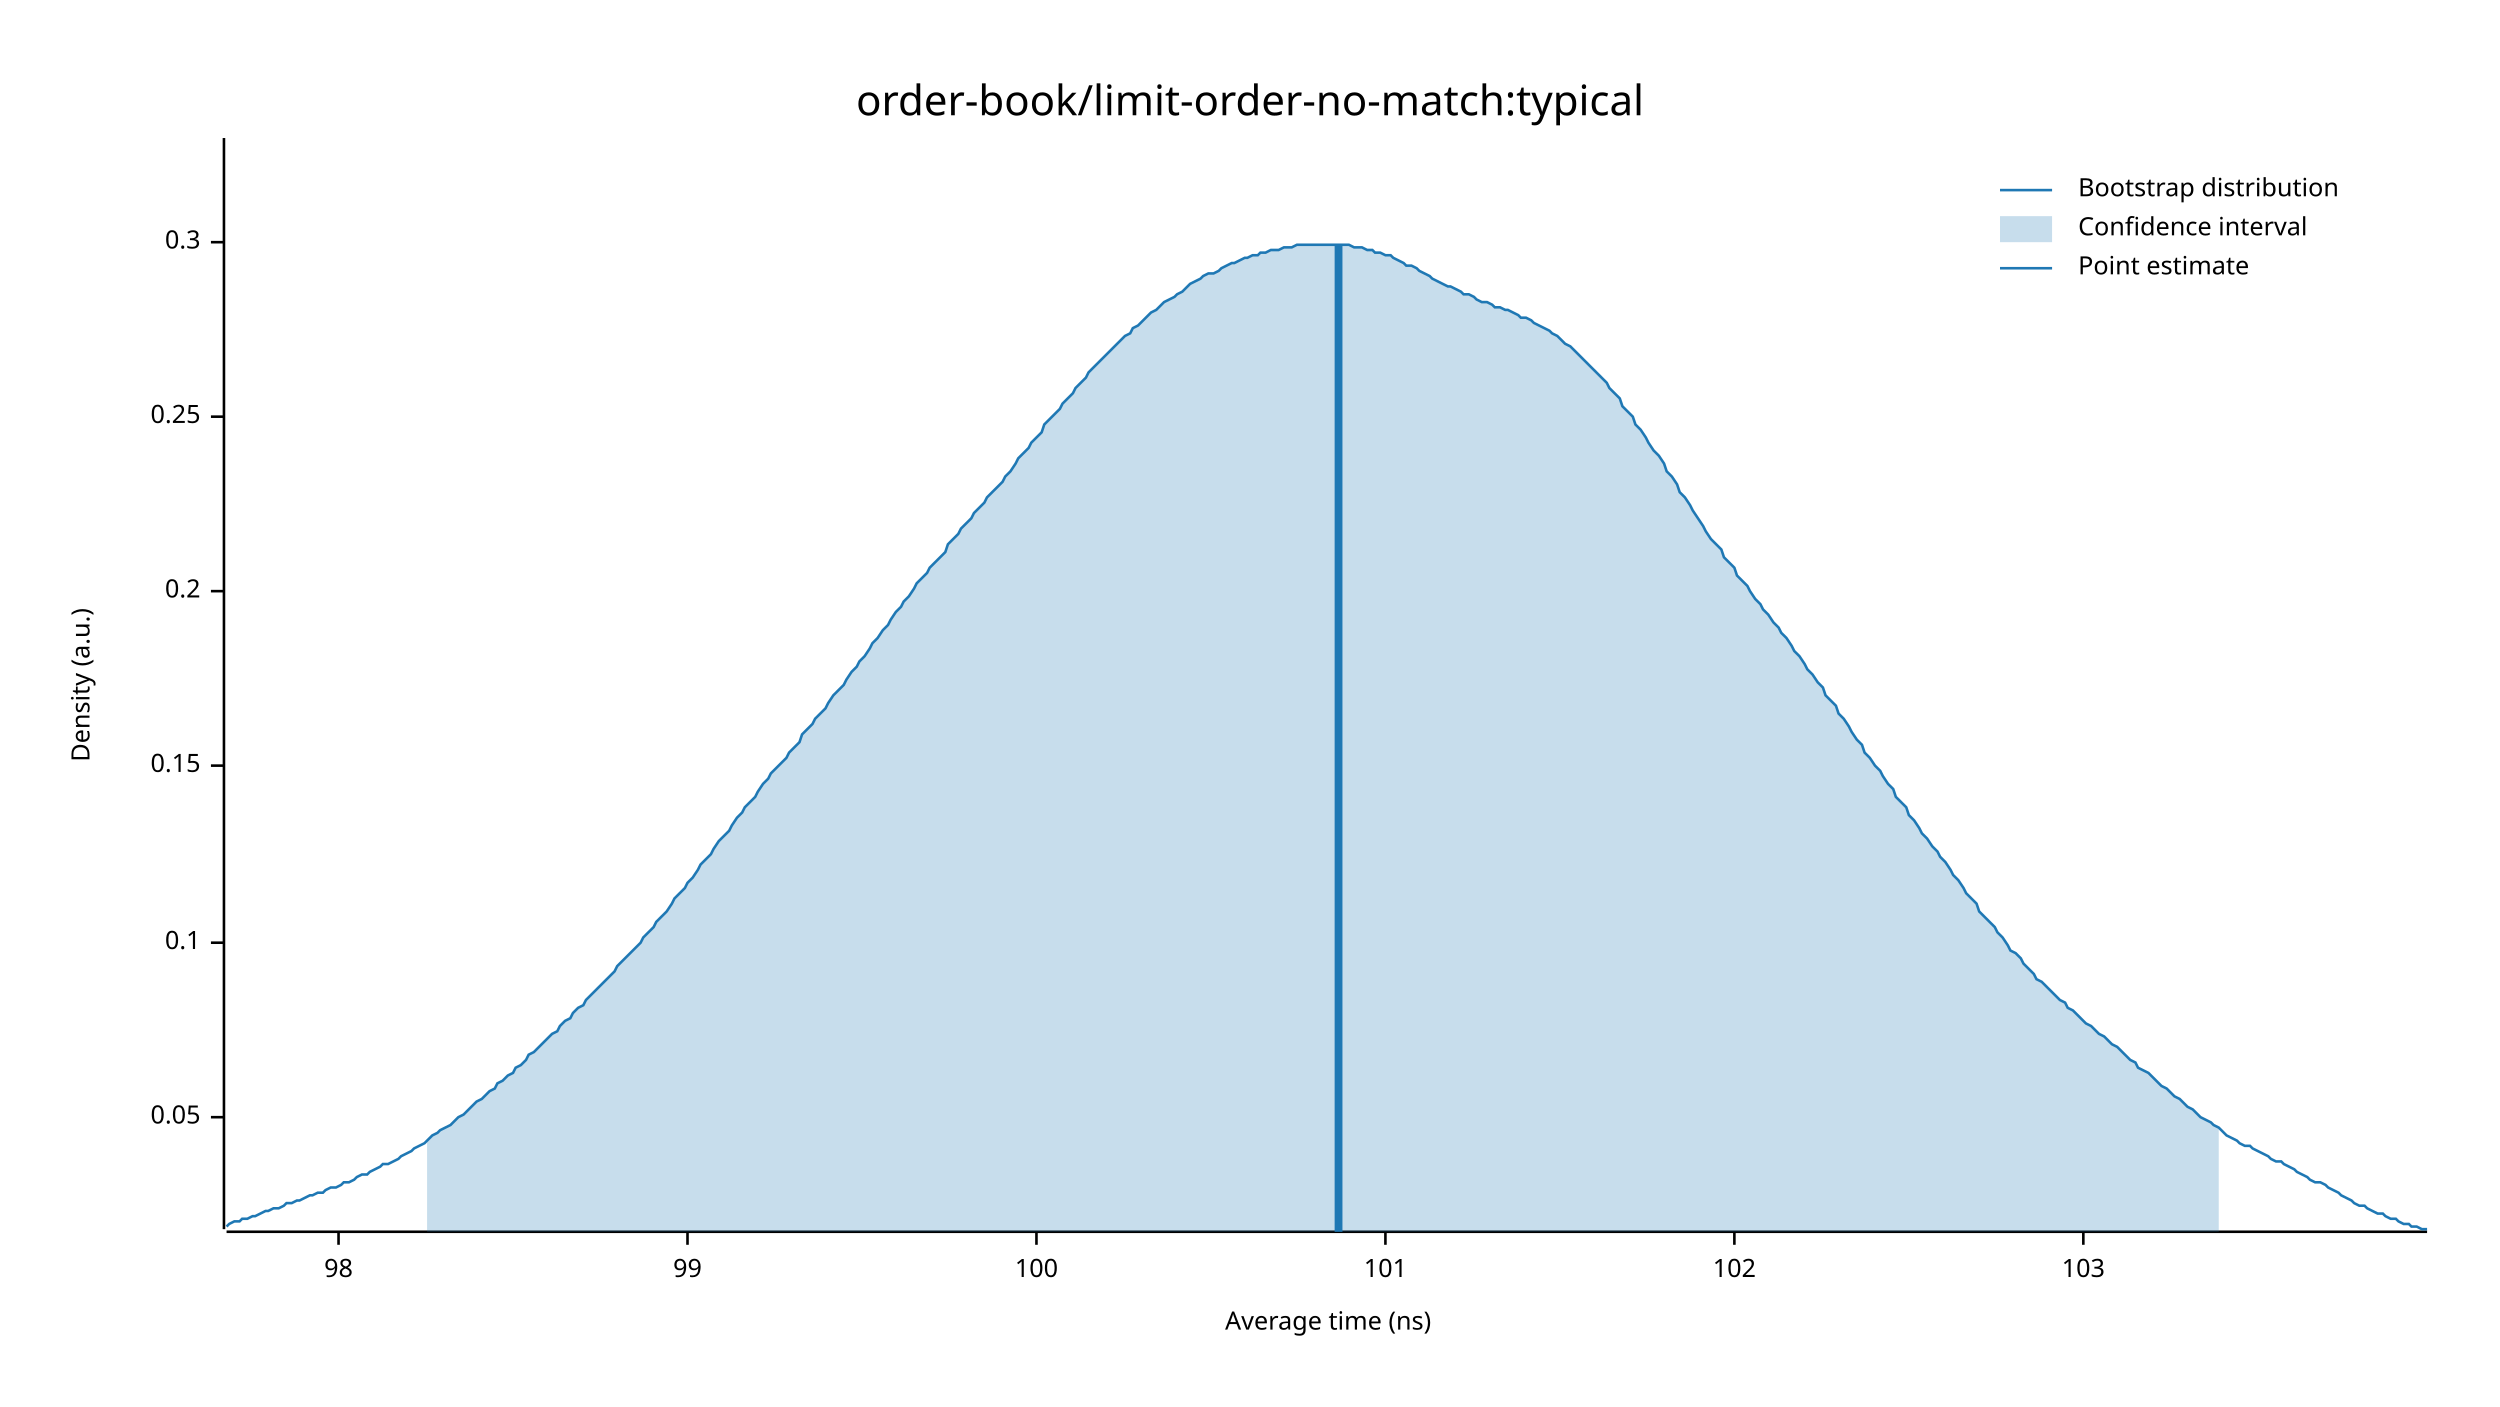
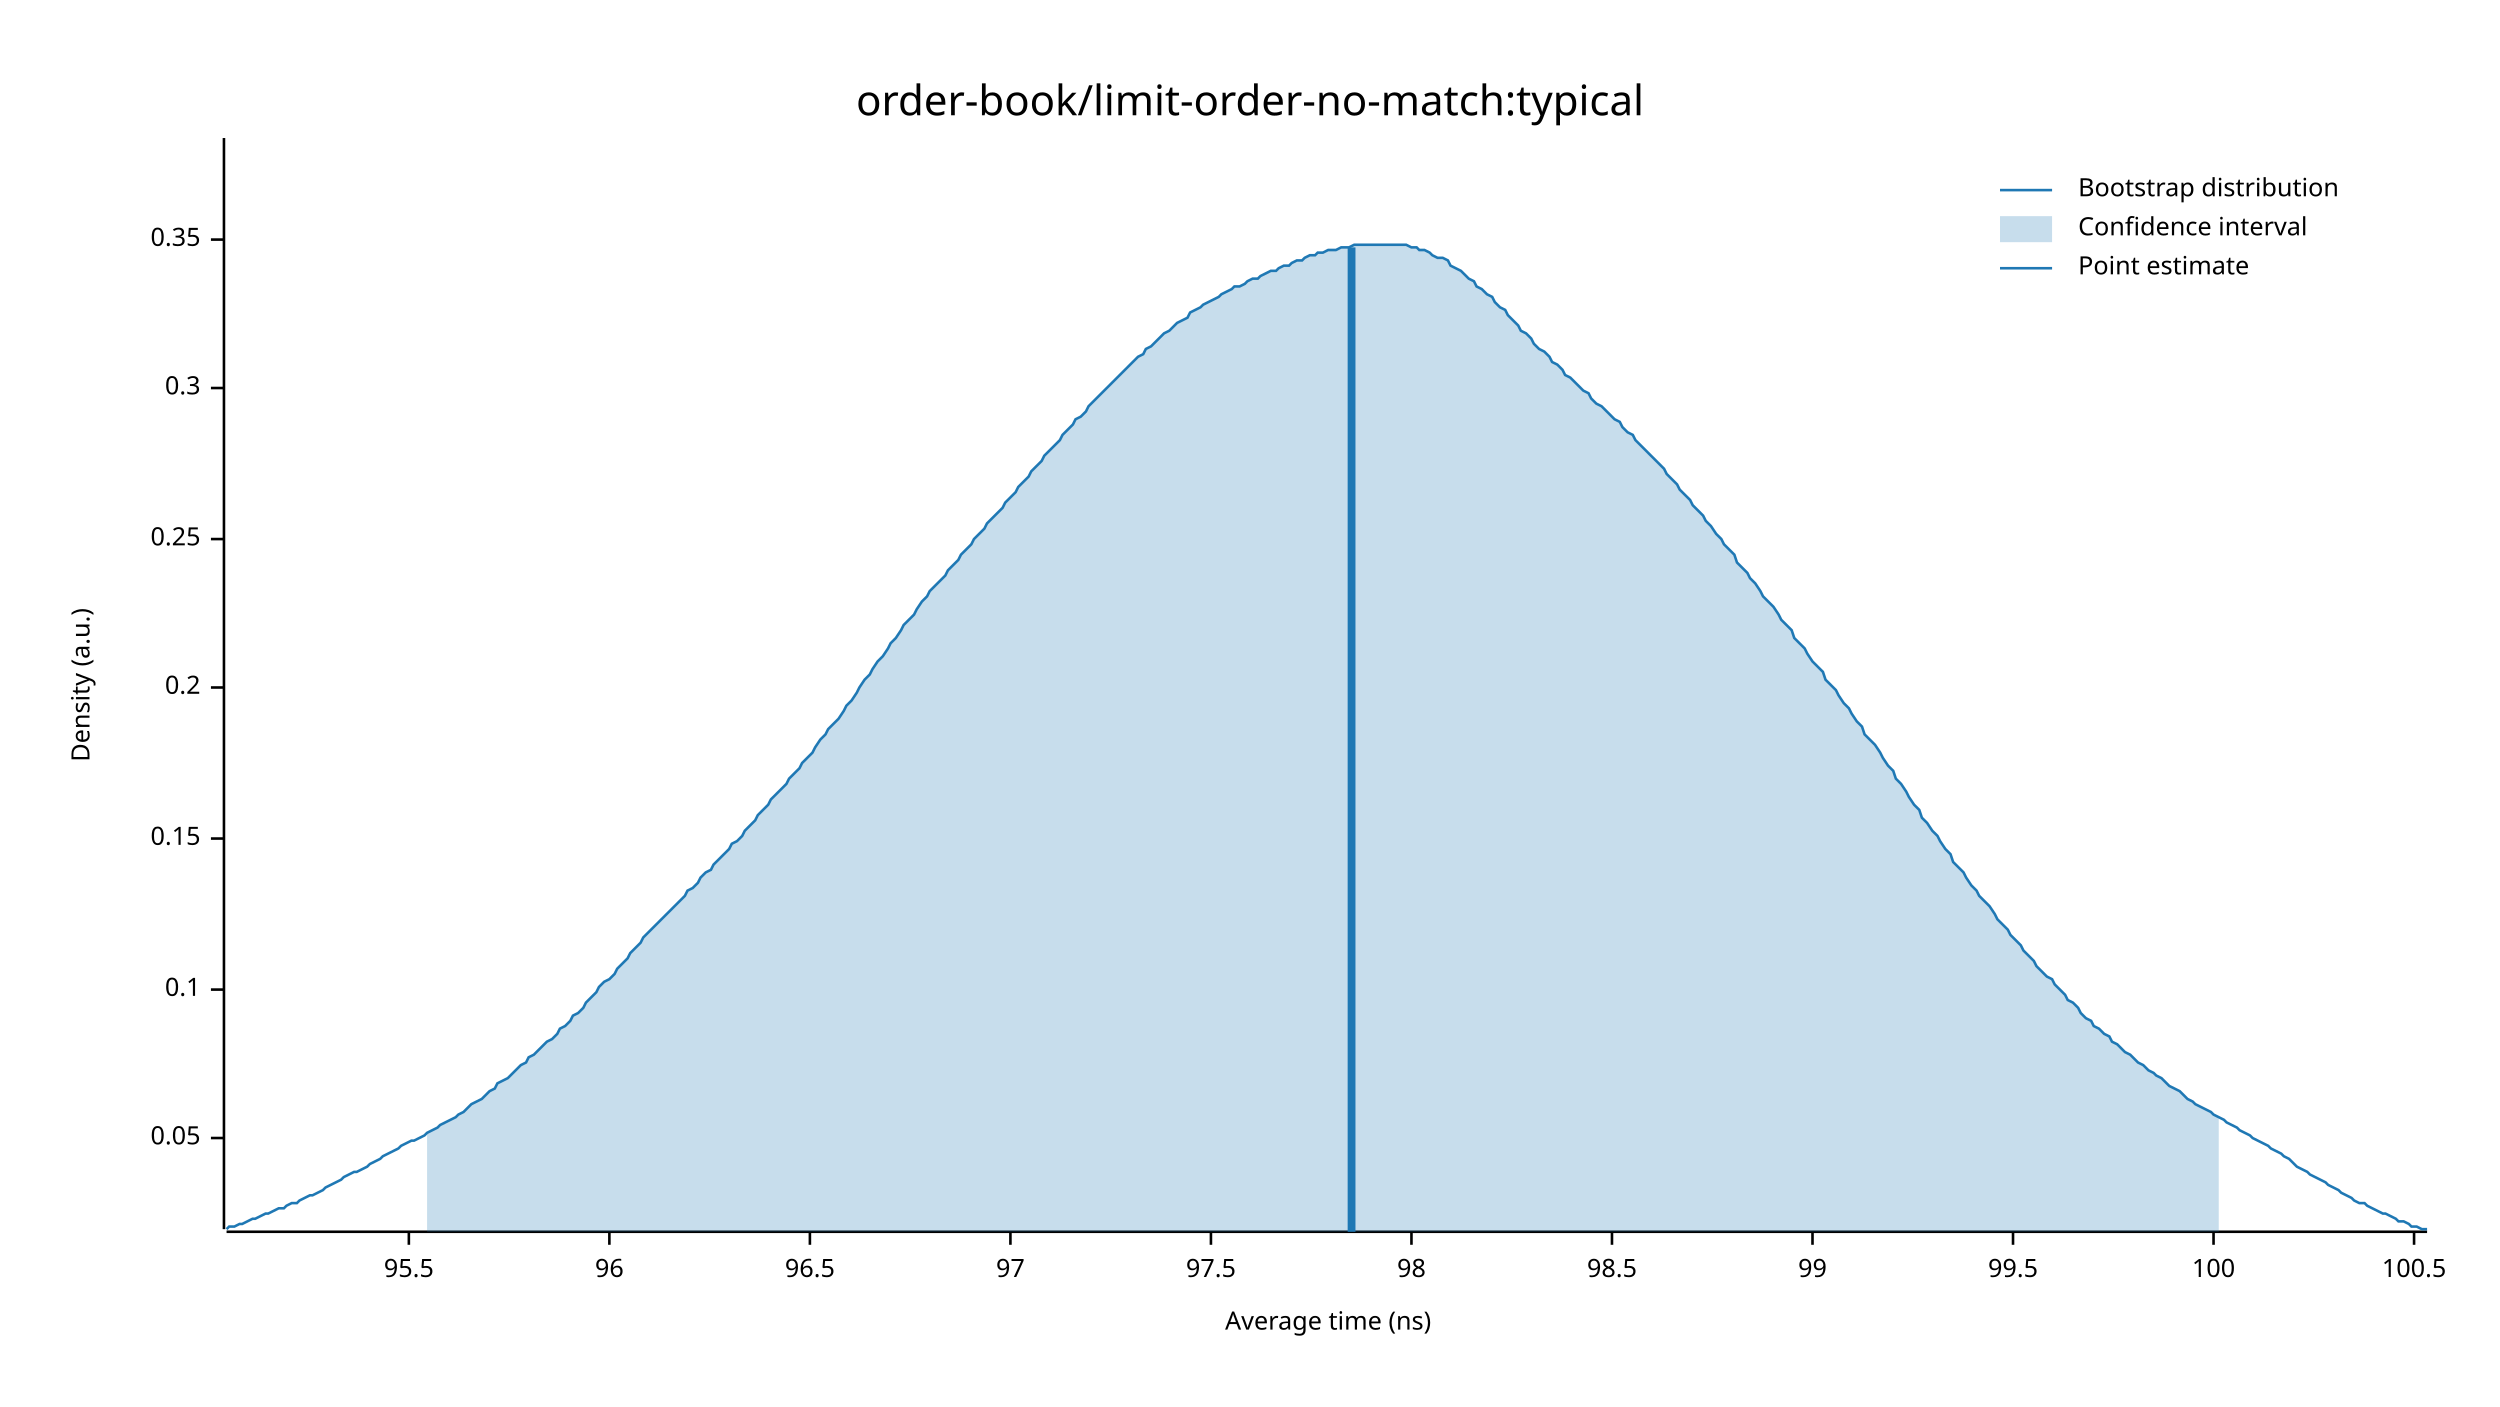
<svg xmlns="http://www.w3.org/2000/svg" width="960" height="540" viewBox="0 0 960 540">
  <text x="480" y="32" dy="0.76em" text-anchor="middle" font-family="sans-serif" font-size="16.129" opacity="1" fill="#000000">
order-book/limit-order-no-match:typical
</text>
  <text x="27" y="263" dy="0.76em" text-anchor="middle" font-family="sans-serif" font-size="9.677" opacity="1" fill="#000000" transform="rotate(270, 27, 263)">
Density (a.u.)
</text>
  <text x="510" y="513" dy="-0.5ex" text-anchor="middle" font-family="sans-serif" font-size="9.677" opacity="1" fill="#000000">
Average time (ns)
</text>
  <polyline fill="none" opacity="1" stroke="#000000" stroke-width="1" points="86,53 86,472 " />
-   <text x="77" y="429" dy="0.5ex" text-anchor="end" font-family="sans-serif" font-size="9.677" opacity="1" fill="#000000">
+   <text x="77" y="437" dy="0.5ex" text-anchor="end" font-family="sans-serif" font-size="9.677" opacity="1" fill="#000000">
0.05
</text>
-   <polyline fill="none" opacity="1" stroke="#000000" stroke-width="1" points="81,429 86,429 " />
-   <text x="77" y="362" dy="0.5ex" text-anchor="end" font-family="sans-serif" font-size="9.677" opacity="1" fill="#000000">
+   <polyline fill="none" opacity="1" stroke="#000000" stroke-width="1" points="81,437 86,437 " />
+   <text x="77" y="380" dy="0.5ex" text-anchor="end" font-family="sans-serif" font-size="9.677" opacity="1" fill="#000000">
0.1
</text>
-   <polyline fill="none" opacity="1" stroke="#000000" stroke-width="1" points="81,362 86,362 " />
-   <text x="77" y="294" dy="0.5ex" text-anchor="end" font-family="sans-serif" font-size="9.677" opacity="1" fill="#000000">
+   <polyline fill="none" opacity="1" stroke="#000000" stroke-width="1" points="81,380 86,380 " />
+   <text x="77" y="322" dy="0.5ex" text-anchor="end" font-family="sans-serif" font-size="9.677" opacity="1" fill="#000000">
0.15
</text>
-   <polyline fill="none" opacity="1" stroke="#000000" stroke-width="1" points="81,294 86,294 " />
-   <text x="77" y="227" dy="0.5ex" text-anchor="end" font-family="sans-serif" font-size="9.677" opacity="1" fill="#000000">
+   <polyline fill="none" opacity="1" stroke="#000000" stroke-width="1" points="81,322 86,322 " />
+   <text x="77" y="264" dy="0.5ex" text-anchor="end" font-family="sans-serif" font-size="9.677" opacity="1" fill="#000000">
0.2
</text>
-   <polyline fill="none" opacity="1" stroke="#000000" stroke-width="1" points="81,227 86,227 " />
-   <text x="77" y="160" dy="0.5ex" text-anchor="end" font-family="sans-serif" font-size="9.677" opacity="1" fill="#000000">
+   <polyline fill="none" opacity="1" stroke="#000000" stroke-width="1" points="81,264 86,264 " />
+   <text x="77" y="207" dy="0.5ex" text-anchor="end" font-family="sans-serif" font-size="9.677" opacity="1" fill="#000000">
0.25
</text>
-   <polyline fill="none" opacity="1" stroke="#000000" stroke-width="1" points="81,160 86,160 " />
-   <text x="77" y="93" dy="0.5ex" text-anchor="end" font-family="sans-serif" font-size="9.677" opacity="1" fill="#000000">
+   <polyline fill="none" opacity="1" stroke="#000000" stroke-width="1" points="81,207 86,207 " />
+   <text x="77" y="149" dy="0.5ex" text-anchor="end" font-family="sans-serif" font-size="9.677" opacity="1" fill="#000000">
0.3
</text>
-   <polyline fill="none" opacity="1" stroke="#000000" stroke-width="1" points="81,93 86,93 " />
+   <polyline fill="none" opacity="1" stroke="#000000" stroke-width="1" points="81,149 86,149 " />
+   <text x="77" y="92" dy="0.5ex" text-anchor="end" font-family="sans-serif" font-size="9.677" opacity="1" fill="#000000">
+ 0.35
+ </text>
+   <polyline fill="none" opacity="1" stroke="#000000" stroke-width="1" points="81,92 86,92 " />
  <polyline fill="none" opacity="1" stroke="#000000" stroke-width="1" points="87,473 932,473 " />
-   <text x="130" y="483" dy="0.76em" text-anchor="middle" font-family="sans-serif" font-size="9.677" opacity="1" fill="#000000">
+   <text x="157" y="483" dy="0.76em" text-anchor="middle" font-family="sans-serif" font-size="9.677" opacity="1" fill="#000000">
+ 95.5
+ </text>
+   <polyline fill="none" opacity="1" stroke="#000000" stroke-width="1" points="157,473 157,478 " />
+   <text x="234" y="483" dy="0.76em" text-anchor="middle" font-family="sans-serif" font-size="9.677" opacity="1" fill="#000000">
+ 96
+ </text>
+   <polyline fill="none" opacity="1" stroke="#000000" stroke-width="1" points="234,473 234,478 " />
+   <text x="311" y="483" dy="0.76em" text-anchor="middle" font-family="sans-serif" font-size="9.677" opacity="1" fill="#000000">
+ 96.5
+ </text>
+   <polyline fill="none" opacity="1" stroke="#000000" stroke-width="1" points="311,473 311,478 " />
+   <text x="388" y="483" dy="0.76em" text-anchor="middle" font-family="sans-serif" font-size="9.677" opacity="1" fill="#000000">
+ 97
+ </text>
+   <polyline fill="none" opacity="1" stroke="#000000" stroke-width="1" points="388,473 388,478 " />
+   <text x="465" y="483" dy="0.76em" text-anchor="middle" font-family="sans-serif" font-size="9.677" opacity="1" fill="#000000">
+ 97.5
+ </text>
+   <polyline fill="none" opacity="1" stroke="#000000" stroke-width="1" points="465,473 465,478 " />
+   <text x="542" y="483" dy="0.76em" text-anchor="middle" font-family="sans-serif" font-size="9.677" opacity="1" fill="#000000">
98
</text>
-   <polyline fill="none" opacity="1" stroke="#000000" stroke-width="1" points="130,473 130,478 " />
-   <text x="264" y="483" dy="0.76em" text-anchor="middle" font-family="sans-serif" font-size="9.677" opacity="1" fill="#000000">
+   <polyline fill="none" opacity="1" stroke="#000000" stroke-width="1" points="542,473 542,478 " />
+   <text x="619" y="483" dy="0.76em" text-anchor="middle" font-family="sans-serif" font-size="9.677" opacity="1" fill="#000000">
+ 98.5
+ </text>
+   <polyline fill="none" opacity="1" stroke="#000000" stroke-width="1" points="619,473 619,478 " />
+   <text x="696" y="483" dy="0.76em" text-anchor="middle" font-family="sans-serif" font-size="9.677" opacity="1" fill="#000000">
99
</text>
-   <polyline fill="none" opacity="1" stroke="#000000" stroke-width="1" points="264,473 264,478 " />
-   <text x="398" y="483" dy="0.76em" text-anchor="middle" font-family="sans-serif" font-size="9.677" opacity="1" fill="#000000">
+   <polyline fill="none" opacity="1" stroke="#000000" stroke-width="1" points="696,473 696,478 " />
+   <text x="773" y="483" dy="0.76em" text-anchor="middle" font-family="sans-serif" font-size="9.677" opacity="1" fill="#000000">
+ 99.5
+ </text>
+   <polyline fill="none" opacity="1" stroke="#000000" stroke-width="1" points="773,473 773,478 " />
+   <text x="850" y="483" dy="0.76em" text-anchor="middle" font-family="sans-serif" font-size="9.677" opacity="1" fill="#000000">
100
</text>
-   <polyline fill="none" opacity="1" stroke="#000000" stroke-width="1" points="398,473 398,478 " />
-   <text x="532" y="483" dy="0.76em" text-anchor="middle" font-family="sans-serif" font-size="9.677" opacity="1" fill="#000000">
- 101
+   <polyline fill="none" opacity="1" stroke="#000000" stroke-width="1" points="850,473 850,478 " />
+   <text x="927" y="483" dy="0.76em" text-anchor="middle" font-family="sans-serif" font-size="9.677" opacity="1" fill="#000000">
+ 100.5
</text>
-   <polyline fill="none" opacity="1" stroke="#000000" stroke-width="1" points="532,473 532,478 " />
-   <text x="666" y="483" dy="0.76em" text-anchor="middle" font-family="sans-serif" font-size="9.677" opacity="1" fill="#000000">
- 102
- </text>
-   <polyline fill="none" opacity="1" stroke="#000000" stroke-width="1" points="666,473 666,478 " />
-   <text x="800" y="483" dy="0.76em" text-anchor="middle" font-family="sans-serif" font-size="9.677" opacity="1" fill="#000000">
- 103
- </text>
-   <polyline fill="none" opacity="1" stroke="#000000" stroke-width="1" points="800,473 800,478 " />
-   <polyline fill="none" opacity="1" stroke="#1F78B4" stroke-width="1" points="87,471 88,470 90,469 92,469 93,468 95,468 97,467 98,467 100,466 102,465 103,465 105,464 107,464 109,463 110,462 112,462 114,461 115,461 117,460 119,459 120,459 122,458 124,458 125,457 127,456 129,456 131,455 132,454 134,454 136,453 137,452 139,451 141,451 142,450 144,449 146,448 147,447 149,447 151,446 153,445 154,444 156,443 158,442 159,441 161,440 163,439 164,438 166,436 168,435 169,434 171,433 173,432 175,430 176,429 178,428 180,426 181,425 183,423 185,422 186,421 188,419 190,418 191,416 193,415 195,413 197,412 198,410 200,409 202,407 203,405 205,404 207,402 208,401 210,399 212,397 214,396 215,394 217,392 219,391 220,389 222,387 224,386 225,384 227,382 229,380 230,379 232,377 234,375 236,373 237,371 239,369 241,367 242,366 244,364 246,362 247,360 249,358 251,356 252,354 254,352 256,350 258,347 259,345 261,343 263,341 264,339 266,337 268,334 269,332 271,330 273,328 274,326 276,323 278,321 280,319 281,317 283,314 285,312 286,310 288,308 290,306 291,304 293,301 295,299 296,297 298,295 300,293 302,291 303,289 305,287 307,285 308,282 310,280 312,278 313,276 315,274 317,272 318,270 320,267 322,265 324,263 325,261 327,258 329,256 330,254 332,252 334,249 335,247 337,245 339,242 341,240 342,238 344,235 346,233 347,231 349,229 351,226 352,224 354,222 356,220 357,218 359,216 361,214 363,212 364,209 366,207 368,205 369,203 371,201 373,199 374,197 376,195 378,193 379,191 381,189 383,187 385,185 386,183 388,181 390,178 391,176 393,174 395,172 396,170 398,168 400,166 401,163 403,161 405,159 407,157 408,155 410,153 412,151 413,149 415,147 417,145 418,143 420,141 422,139 423,138 425,136 427,134 429,132 430,131 432,129 434,128 435,126 437,125 439,123 440,122 442,120 444,119 445,118 447,116 449,115 451,114 452,113 454,112 456,110 457,109 459,108 461,107 462,106 464,105 466,105 468,104 469,103 471,102 473,101 474,101 476,100 478,99 479,99 481,98 483,98 484,97 486,97 488,96 490,96 491,96 493,95 495,95 496,95 498,94 500,94 501,94 503,94 505,94 506,94 508,94 510,94 512,94 513,94 515,94 517,94 518,94 520,95 522,95 523,95 525,96 527,96 528,97 530,97 532,98 534,98 535,99 537,100 539,101 540,102 542,102 544,103 545,104 547,105 549,106 550,107 552,108 554,109 556,110 557,110 559,111 561,112 562,113 564,113 566,114 567,115 569,116 571,116 573,117 574,118 576,118 578,119 579,119 581,120 583,121 584,122 586,122 588,123 589,124 591,125 593,126 595,127 596,128 598,129 600,131 601,132 603,133 605,135 606,136 608,138 610,140 611,141 613,143 615,145 617,147 618,149 620,151 622,153 623,156 625,158 627,160 628,163 630,165 632,168 633,170 635,173 637,175 639,178 640,181 642,183 644,186 645,189 647,191 649,194 650,196 652,199 654,202 655,204 657,207 659,209 661,211 662,214 664,216 666,218 667,221 669,223 671,225 672,227 674,230 676,232 677,234 679,236 681,239 683,241 684,243 686,245 688,248 689,250 691,252 693,255 694,257 696,259 698,262 700,264 701,267 703,269 705,271 706,274 708,276 710,279 711,281 713,284 715,286 716,289 718,291 720,294 722,296 723,298 725,301 727,303 728,306 730,308 732,310 733,313 735,315 737,318 738,320 740,322 742,325 744,327 745,329 747,331 749,334 750,336 752,338 754,341 755,343 757,345 759,347 760,350 762,352 764,354 766,356 767,358 769,360 771,363 772,365 774,366 776,368 777,370 779,372 781,374 782,376 784,377 786,379 788,381 789,382 791,384 793,385 794,387 796,388 798,390 799,391 801,393 803,394 804,395 806,397 808,398 810,400 811,401 813,402 815,404 816,405 818,407 820,408 821,410 823,411 825,412 827,414 828,415 830,417 832,418 833,419 835,421 837,422 838,423 840,425 842,426 843,427 845,429 847,430 849,431 850,432 852,433 854,435 855,436 857,437 859,438 860,439 862,440 864,440 865,441 867,442 869,443 871,444 872,445 874,446 876,446 877,447 879,448 881,449 882,450 884,451 886,452 887,453 889,454 891,454 893,455 894,456 896,457 898,458 899,459 901,460 903,461 904,462 906,463 908,463 909,464 911,465 913,466 915,466 916,467 918,468 920,468 921,469 923,470 925,470 926,471 928,471 930,472 932,472 " />
-   <polygon opacity="0.25" fill="#1F78B4" points="164,438 166,436 168,435 169,434 171,433 173,432 175,430 176,429 178,428 180,426 181,425 183,423 185,422 186,421 188,419 190,418 191,416 193,415 195,413 197,412 198,410 200,409 202,407 203,405 205,404 207,402 208,401 210,399 212,397 214,396 215,394 217,392 219,391 220,389 222,387 224,386 225,384 227,382 229,380 230,379 232,377 234,375 236,373 237,371 239,369 241,367 242,366 244,364 246,362 247,360 249,358 251,356 252,354 254,352 256,350 258,347 259,345 261,343 263,341 264,339 266,337 268,334 269,332 271,330 273,328 274,326 276,323 278,321 280,319 281,317 283,314 285,312 286,310 288,308 290,306 291,304 293,301 295,299 296,297 298,295 300,293 302,291 303,289 305,287 307,285 308,282 310,280 312,278 313,276 315,274 317,272 318,270 320,267 322,265 324,263 325,261 327,258 329,256 330,254 332,252 334,249 335,247 337,245 339,242 341,240 342,238 344,235 346,233 347,231 349,229 351,226 352,224 354,222 356,220 357,218 359,216 361,214 363,212 364,209 366,207 368,205 369,203 371,201 373,199 374,197 376,195 378,193 379,191 381,189 383,187 385,185 386,183 388,181 390,178 391,176 393,174 395,172 396,170 398,168 400,166 401,163 403,161 405,159 407,157 408,155 410,153 412,151 413,149 415,147 417,145 418,143 420,141 422,139 423,138 425,136 427,134 429,132 430,131 432,129 434,128 435,126 437,125 439,123 440,122 442,120 444,119 445,118 447,116 449,115 451,114 452,113 454,112 456,110 457,109 459,108 461,107 462,106 464,105 466,105 468,104 469,103 471,102 473,101 474,101 476,100 478,99 479,99 481,98 483,98 484,97 486,97 488,96 490,96 491,96 493,95 495,95 496,95 498,94 500,94 501,94 503,94 505,94 506,94 508,94 510,94 512,94 513,94 515,94 517,94 518,94 520,95 522,95 523,95 525,96 527,96 528,97 530,97 532,98 534,98 535,99 537,100 539,101 540,102 542,102 544,103 545,104 547,105 549,106 550,107 552,108 554,109 556,110 557,110 559,111 561,112 562,113 564,113 566,114 567,115 569,116 571,116 573,117 574,118 576,118 578,119 579,119 581,120 583,121 584,122 586,122 588,123 589,124 591,125 593,126 595,127 596,128 598,129 600,131 601,132 603,133 605,135 606,136 608,138 610,140 611,141 613,143 615,145 617,147 618,149 620,151 622,153 623,156 625,158 627,160 628,163 630,165 632,168 633,170 635,173 637,175 639,178 640,181 642,183 644,186 645,189 647,191 649,194 650,196 652,199 654,202 655,204 657,207 659,209 661,211 662,214 664,216 666,218 667,221 669,223 671,225 672,227 674,230 676,232 677,234 679,236 681,239 683,241 684,243 686,245 688,248 689,250 691,252 693,255 694,257 696,259 698,262 700,264 701,267 703,269 705,271 706,274 708,276 710,279 711,281 713,284 715,286 716,289 718,291 720,294 722,296 723,298 725,301 727,303 728,306 730,308 732,310 733,313 735,315 737,318 738,320 740,322 742,325 744,327 745,329 747,331 749,334 750,336 752,338 754,341 755,343 757,345 759,347 760,350 762,352 764,354 766,356 767,358 769,360 771,363 772,365 774,366 776,368 777,370 779,372 781,374 782,376 784,377 786,379 788,381 789,382 791,384 793,385 794,387 796,388 798,390 799,391 801,393 803,394 804,395 806,397 808,398 810,400 811,401 813,402 815,404 816,405 818,407 820,408 821,410 823,411 825,412 827,414 828,415 830,417 832,418 833,419 835,421 837,422 838,423 840,425 842,426 843,427 845,429 847,430 849,431 850,432 852,433 852,473 164,473 " />
-   <polyline fill="none" opacity="1" stroke="#1F78B4" stroke-width="3" points="514,473 514,94 " />
+   <polyline fill="none" opacity="1" stroke="#000000" stroke-width="1" points="927,473 927,478 " />
+   <polyline fill="none" opacity="1" stroke="#1F78B4" stroke-width="1" points="87,472 88,471 90,471 92,470 93,470 95,469 97,468 98,468 100,467 102,466 103,466 105,465 107,464 109,464 110,463 112,462 114,462 115,461 117,460 119,459 120,459 122,458 124,457 125,456 127,455 129,454 131,453 132,452 134,451 136,450 137,450 139,449 141,448 142,447 144,446 146,445 147,444 149,443 151,442 153,441 154,440 156,439 158,438 159,438 161,437 163,436 164,435 166,434 168,433 169,432 171,431 173,430 175,429 176,428 178,427 180,425 181,424 183,423 185,422 186,421 188,419 190,418 191,416 193,415 195,414 197,412 198,411 200,409 202,408 203,406 205,405 207,403 208,402 210,400 212,399 214,397 215,395 217,394 219,392 220,390 222,389 224,387 225,385 227,383 229,381 230,379 232,377 234,376 236,374 237,372 239,370 241,368 242,366 244,364 246,362 247,360 249,358 251,356 252,355 254,353 256,351 258,349 259,348 261,346 263,344 264,342 266,341 268,339 269,337 271,335 273,334 274,332 276,330 278,328 280,326 281,324 283,323 285,321 286,319 288,317 290,315 291,313 293,311 295,309 296,307 298,305 300,303 302,301 303,299 305,297 307,295 308,293 310,291 312,289 313,287 315,284 317,282 318,280 320,278 322,276 324,273 325,271 327,269 329,266 330,264 332,261 334,259 335,257 337,254 339,252 341,249 342,247 344,245 346,242 347,240 349,238 351,236 352,234 354,231 356,229 357,227 359,225 361,223 363,221 364,219 366,217 368,215 369,213 371,211 373,209 374,207 376,205 378,203 379,201 381,199 383,197 385,195 386,193 388,191 390,189 391,187 393,185 395,183 396,181 398,179 400,177 401,175 403,173 405,171 407,169 408,167 410,165 412,163 413,161 415,160 417,158 418,156 420,154 422,152 423,151 425,149 427,147 429,145 430,144 432,142 434,140 435,139 437,137 439,136 440,134 442,133 444,131 445,130 447,128 449,127 451,125 452,124 454,123 456,122 457,120 459,119 461,118 462,117 464,116 466,115 468,114 469,113 471,112 473,111 474,110 476,110 478,109 479,108 481,107 483,107 484,106 486,105 488,104 490,104 491,103 493,102 495,102 496,101 498,100 500,100 501,99 503,98 505,98 506,97 508,97 510,96 512,96 513,96 515,95 517,95 518,95 520,94 522,94 523,94 525,94 527,94 528,94 530,94 532,94 534,94 535,94 537,94 539,94 540,94 542,95 544,95 545,96 547,96 549,97 550,98 552,99 554,99 556,100 557,102 559,103 561,104 562,105 564,107 566,108 567,110 569,111 571,113 573,114 574,116 576,118 578,119 579,121 581,123 583,125 584,127 586,128 588,130 589,132 591,134 593,135 595,137 596,139 598,140 600,142 601,144 603,145 605,147 606,148 608,150 610,151 611,153 613,155 615,156 617,158 618,159 620,161 622,162 623,164 625,166 627,167 628,169 630,171 632,173 633,174 635,176 637,178 639,180 640,182 642,184 644,186 645,188 647,190 649,192 650,194 652,196 654,198 655,200 657,202 659,205 661,207 662,209 664,211 666,213 667,216 669,218 671,220 672,222 674,224 676,227 677,229 679,231 681,233 683,236 684,238 686,240 688,242 689,245 691,247 693,249 694,251 696,254 698,256 700,258 701,261 703,263 705,265 706,267 708,270 710,272 711,274 713,277 715,279 716,282 718,284 720,286 722,289 723,291 725,294 727,296 728,299 730,301 732,304 733,306 735,309 737,311 738,314 740,316 742,319 744,321 745,323 747,326 749,328 750,331 752,333 754,335 755,337 757,340 759,342 760,344 762,346 764,348 766,351 767,353 769,355 771,357 772,359 774,361 776,363 777,365 779,367 781,369 782,371 784,373 786,375 788,376 789,378 791,380 793,382 794,384 796,385 798,387 799,389 801,391 803,392 804,394 806,395 808,397 810,398 811,400 813,401 815,403 816,404 818,405 820,407 821,408 823,409 825,411 827,412 828,413 830,414 832,416 833,417 835,418 837,419 838,420 840,422 842,423 843,424 845,425 847,426 849,427 850,428 852,429 854,430 855,431 857,432 859,433 860,434 862,435 864,436 865,437 867,438 869,439 871,440 872,441 874,442 876,443 877,444 879,445 881,447 882,448 884,449 886,450 887,451 889,452 891,453 893,454 894,455 896,456 898,457 899,458 901,459 903,460 904,461 906,462 908,462 909,463 911,464 913,465 915,466 916,466 918,467 920,468 921,469 923,469 925,470 926,471 928,471 930,472 932,472 " />
+   <polygon opacity="0.25" fill="#1F78B4" points="164,435 166,434 168,433 169,432 171,431 173,430 175,429 176,428 178,427 180,425 181,424 183,423 185,422 186,421 188,419 190,418 191,416 193,415 195,414 197,412 198,411 200,409 202,408 203,406 205,405 207,403 208,402 210,400 212,399 214,397 215,395 217,394 219,392 220,390 222,389 224,387 225,385 227,383 229,381 230,379 232,377 234,376 236,374 237,372 239,370 241,368 242,366 244,364 246,362 247,360 249,358 251,356 252,355 254,353 256,351 258,349 259,348 261,346 263,344 264,342 266,341 268,339 269,337 271,335 273,334 274,332 276,330 278,328 280,326 281,324 283,323 285,321 286,319 288,317 290,315 291,313 293,311 295,309 296,307 298,305 300,303 302,301 303,299 305,297 307,295 308,293 310,291 312,289 313,287 315,284 317,282 318,280 320,278 322,276 324,273 325,271 327,269 329,266 330,264 332,261 334,259 335,257 337,254 339,252 341,249 342,247 344,245 346,242 347,240 349,238 351,236 352,234 354,231 356,229 357,227 359,225 361,223 363,221 364,219 366,217 368,215 369,213 371,211 373,209 374,207 376,205 378,203 379,201 381,199 383,197 385,195 386,193 388,191 390,189 391,187 393,185 395,183 396,181 398,179 400,177 401,175 403,173 405,171 407,169 408,167 410,165 412,163 413,161 415,160 417,158 418,156 420,154 422,152 423,151 425,149 427,147 429,145 430,144 432,142 434,140 435,139 437,137 439,136 440,134 442,133 444,131 445,130 447,128 449,127 451,125 452,124 454,123 456,122 457,120 459,119 461,118 462,117 464,116 466,115 468,114 469,113 471,112 473,111 474,110 476,110 478,109 479,108 481,107 483,107 484,106 486,105 488,104 490,104 491,103 493,102 495,102 496,101 498,100 500,100 501,99 503,98 505,98 506,97 508,97 510,96 512,96 513,96 515,95 517,95 518,95 520,94 522,94 523,94 525,94 527,94 528,94 530,94 532,94 534,94 535,94 537,94 539,94 540,94 542,95 544,95 545,96 547,96 549,97 550,98 552,99 554,99 556,100 557,102 559,103 561,104 562,105 564,107 566,108 567,110 569,111 571,113 573,114 574,116 576,118 578,119 579,121 581,123 583,125 584,127 586,128 588,130 589,132 591,134 593,135 595,137 596,139 598,140 600,142 601,144 603,145 605,147 606,148 608,150 610,151 611,153 613,155 615,156 617,158 618,159 620,161 622,162 623,164 625,166 627,167 628,169 630,171 632,173 633,174 635,176 637,178 639,180 640,182 642,184 644,186 645,188 647,190 649,192 650,194 652,196 654,198 655,200 657,202 659,205 661,207 662,209 664,211 666,213 667,216 669,218 671,220 672,222 674,224 676,227 677,229 679,231 681,233 683,236 684,238 686,240 688,242 689,245 691,247 693,249 694,251 696,254 698,256 700,258 701,261 703,263 705,265 706,267 708,270 710,272 711,274 713,277 715,279 716,282 718,284 720,286 722,289 723,291 725,294 727,296 728,299 730,301 732,304 733,306 735,309 737,311 738,314 740,316 742,319 744,321 745,323 747,326 749,328 750,331 752,333 754,335 755,337 757,340 759,342 760,344 762,346 764,348 766,351 767,353 769,355 771,357 772,359 774,361 776,363 777,365 779,367 781,369 782,371 784,373 786,375 788,376 789,378 791,380 793,382 794,384 796,385 798,387 799,389 801,391 803,392 804,394 806,395 808,397 810,398 811,400 813,401 815,403 816,404 818,405 820,407 821,408 823,409 825,411 827,412 828,413 830,414 832,416 833,417 835,418 837,419 838,420 840,422 842,423 843,424 845,425 847,426 849,427 850,428 852,429 852,473 164,473 " />
+   <polyline fill="none" opacity="1" stroke="#1F78B4" stroke-width="3" points="519,473 519,95 " />
  <text x="798" y="68" dy="0.76em" text-anchor="start" font-family="sans-serif" font-size="9.677" opacity="1" fill="#000000">
Bootstrap distribution
</text>
  <text x="798" y="83" dy="0.76em" text-anchor="start" font-family="sans-serif" font-size="9.677" opacity="1" fill="#000000">
Confidence interval
</text>
  <text x="798" y="98" dy="0.76em" text-anchor="start" font-family="sans-serif" font-size="9.677" opacity="1" fill="#000000">
Point estimate
</text>
  <polyline fill="none" opacity="1" stroke="#1F78B4" stroke-width="1" points="768,73 788,73 " />
  <rect x="768" y="83" width="20" height="10" opacity="0.25" fill="#1F78B4" stroke="none" />
  <polyline fill="none" opacity="1" stroke="#1F78B4" stroke-width="1" points="768,103 788,103 " />
</svg>
